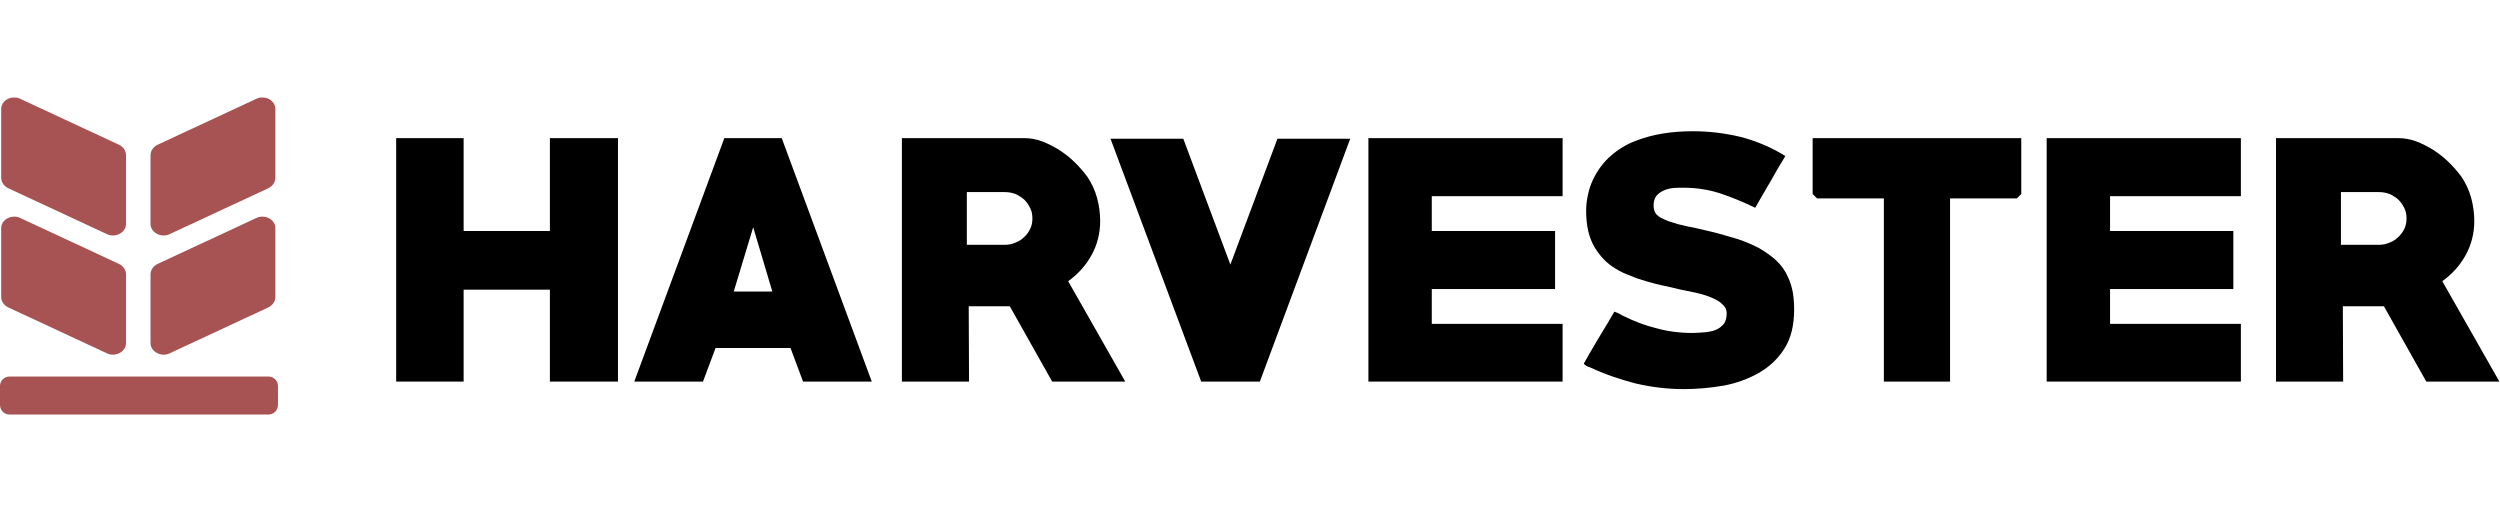
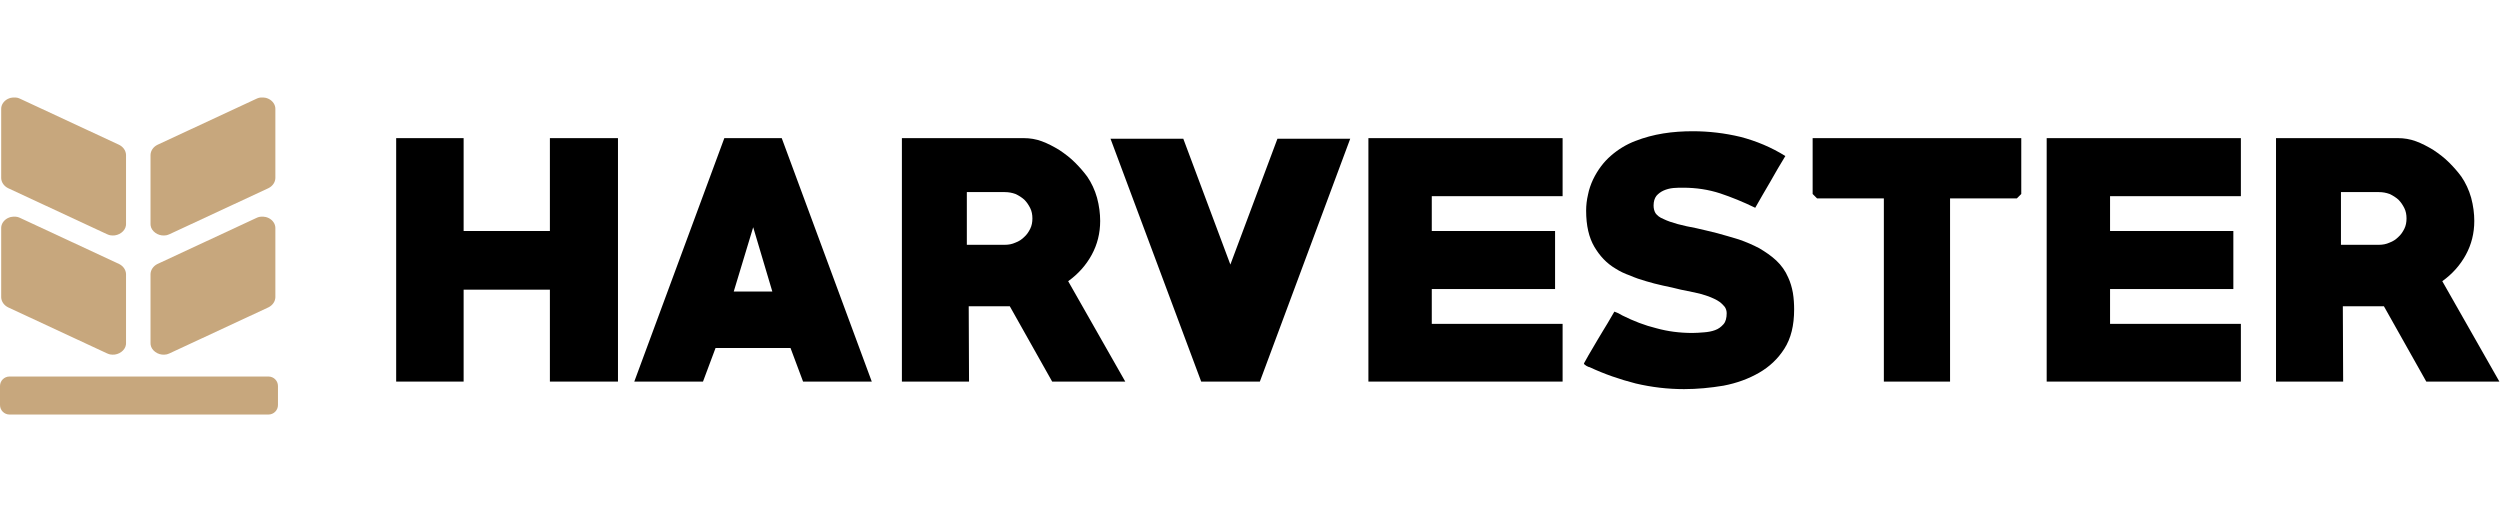
<svg xmlns="http://www.w3.org/2000/svg" width="100%" height="100%" viewBox="0 0 770 158" version="1.1" xml:space="preserve" style="fill-rule:evenodd;clip-rule:evenodd;stroke-linejoin:round;stroke-miterlimit:2;">
  <g transform="matrix(1,0,0,1,-214.221,-22.15)">
    <g transform="matrix(8.05229,0,0,8.05229,-3005.33,-1620.89)">
      <g transform="matrix(12,0,0,12,414.288,218.642)">
        <path d="M0.548,0L0.548,-0.293L0.273,-0.293L0.273,0L0.058,0L0.058,-0.776L0.273,-0.776L0.273,-0.48L0.548,-0.48L0.548,-0.776L0.765,-0.776L0.765,0L0.548,0Z" style="fill-rule:nonzero;" />
      </g>
      <g transform="matrix(12,0,0,12,423.636,218.642)">
        <path d="M0.576,0L0.536,-0.107L0.297,-0.107L0.257,0L0.038,0L0.325,-0.776L0.508,-0.776L0.795,0L0.576,0ZM0.417,-0.492L0.355,-0.287L0.478,-0.287L0.417,-0.492Z" style="fill-rule:nonzero;" />
      </g>
      <g transform="matrix(12,0,0,12,433.8,218.642)">
        <path d="M0.523,0L0.388,-0.24L0.257,-0.24L0.258,0L0.044,0L0.044,-0.776L0.433,-0.776C0.452,-0.776 0.471,-0.773 0.49,-0.766C0.509,-0.759 0.528,-0.749 0.546,-0.738C0.564,-0.726 0.581,-0.713 0.596,-0.698C0.611,-0.683 0.624,-0.668 0.635,-0.653C0.648,-0.634 0.659,-0.611 0.666,-0.586C0.673,-0.56 0.676,-0.535 0.676,-0.512C0.676,-0.473 0.667,-0.437 0.649,-0.404C0.631,-0.371 0.606,-0.343 0.574,-0.32L0.756,0L0.523,0ZM0.372,-0.604L0.251,-0.604L0.251,-0.436L0.372,-0.436C0.384,-0.436 0.395,-0.438 0.406,-0.443C0.417,-0.447 0.426,-0.453 0.434,-0.461C0.442,-0.468 0.448,-0.477 0.453,-0.487C0.458,-0.497 0.46,-0.508 0.46,-0.52C0.46,-0.532 0.458,-0.543 0.453,-0.553C0.448,-0.563 0.442,-0.572 0.434,-0.58C0.426,-0.587 0.417,-0.593 0.406,-0.598C0.395,-0.602 0.384,-0.604 0.372,-0.604Z" style="fill-rule:nonzero;" />
      </g>
      <g transform="matrix(12,0,0,12,441.984,218.642)">
        <path d="M0.503,0L0.316,0L0.027,-0.774L0.259,-0.774L0.409,-0.373L0.559,-0.774L0.791,-0.774L0.503,0Z" style="fill-rule:nonzero;" />
      </g>
      <g transform="matrix(12,0,0,12,451.632,218.642)">
        <path d="M0.045,0L0.045,-0.776L0.664,-0.776L0.664,-0.591L0.247,-0.591L0.247,-0.48L0.64,-0.48L0.64,-0.295L0.247,-0.295L0.247,-0.184L0.664,-0.184L0.664,0L0.045,0Z" style="fill-rule:nonzero;" />
      </g>
      <g transform="matrix(12,0,0,12,459.996,218.642)">
        <path d="M0.354,0.024C0.302,0.024 0.251,0.018 0.2,0.006C0.149,-0.007 0.1,-0.024 0.053,-0.046C0.052,-0.046 0.048,-0.047 0.043,-0.05C0.038,-0.053 0.035,-0.056 0.035,-0.057C0.035,-0.058 0.036,-0.06 0.039,-0.065C0.042,-0.07 0.045,-0.076 0.049,-0.083L0.079,-0.134C0.09,-0.153 0.101,-0.17 0.111,-0.187C0.121,-0.204 0.128,-0.216 0.132,-0.223C0.141,-0.22 0.149,-0.216 0.157,-0.211C0.193,-0.193 0.229,-0.179 0.266,-0.17C0.302,-0.16 0.34,-0.155 0.381,-0.155C0.392,-0.155 0.405,-0.156 0.418,-0.157C0.431,-0.158 0.442,-0.16 0.453,-0.164C0.464,-0.168 0.472,-0.174 0.48,-0.183C0.487,-0.191 0.49,-0.203 0.49,-0.218C0.49,-0.225 0.488,-0.232 0.484,-0.238C0.48,-0.243 0.475,-0.248 0.469,-0.253C0.463,-0.257 0.457,-0.261 0.45,-0.264C0.443,-0.267 0.437,-0.27 0.431,-0.272C0.417,-0.277 0.403,-0.281 0.388,-0.284C0.373,-0.287 0.359,-0.29 0.344,-0.293C0.325,-0.298 0.306,-0.302 0.287,-0.306C0.268,-0.31 0.25,-0.315 0.233,-0.32C0.215,-0.325 0.198,-0.331 0.182,-0.338C0.165,-0.344 0.15,-0.351 0.136,-0.36C0.107,-0.377 0.085,-0.401 0.068,-0.43C0.051,-0.459 0.042,-0.497 0.042,-0.545C0.042,-0.562 0.044,-0.579 0.048,-0.596C0.051,-0.612 0.057,-0.629 0.064,-0.644C0.079,-0.675 0.098,-0.7 0.121,-0.72C0.144,-0.74 0.17,-0.756 0.199,-0.767C0.227,-0.778 0.257,-0.786 0.288,-0.791C0.319,-0.796 0.351,-0.798 0.382,-0.798C0.433,-0.798 0.484,-0.792 0.534,-0.78C0.584,-0.767 0.632,-0.747 0.677,-0.719C0.66,-0.691 0.644,-0.664 0.629,-0.637C0.613,-0.61 0.597,-0.582 0.581,-0.554C0.542,-0.573 0.505,-0.588 0.469,-0.6C0.432,-0.612 0.393,-0.618 0.351,-0.618C0.341,-0.618 0.331,-0.618 0.32,-0.617C0.309,-0.616 0.298,-0.613 0.289,-0.609C0.28,-0.605 0.272,-0.599 0.266,-0.592C0.26,-0.584 0.257,-0.574 0.257,-0.561C0.257,-0.552 0.259,-0.544 0.263,-0.537C0.268,-0.53 0.276,-0.523 0.289,-0.518C0.301,-0.512 0.316,-0.507 0.334,-0.502C0.352,-0.497 0.372,-0.493 0.393,-0.489C0.414,-0.484 0.437,-0.479 0.46,-0.473C0.483,-0.467 0.505,-0.46 0.529,-0.453C0.552,-0.445 0.573,-0.436 0.594,-0.425C0.614,-0.413 0.632,-0.401 0.648,-0.386C0.664,-0.371 0.677,-0.353 0.686,-0.332C0.693,-0.317 0.698,-0.3 0.701,-0.283C0.704,-0.265 0.705,-0.247 0.705,-0.23C0.705,-0.179 0.695,-0.138 0.674,-0.105C0.653,-0.072 0.626,-0.047 0.593,-0.028C0.56,-0.009 0.522,0.005 0.48,0.013C0.438,0.02 0.396,0.024 0.354,0.024Z" style="fill-rule:nonzero;" />
      </g>
      <g transform="matrix(12,0,0,12,468.72,218.642)">
        <path d="M0.688,-0.584L0.475,-0.584L0.475,0L0.264,0L0.264,-0.584L0.051,-0.584L0.037,-0.598L0.037,-0.776L0.702,-0.776L0.702,-0.598L0.688,-0.584Z" style="fill-rule:nonzero;" />
      </g>
      <g transform="matrix(12,0,0,12,477.576,218.642)">
        <path d="M0.045,0L0.045,-0.776L0.664,-0.776L0.664,-0.591L0.247,-0.591L0.247,-0.48L0.64,-0.48L0.64,-0.295L0.247,-0.295L0.247,-0.184L0.664,-0.184L0.664,0L0.045,0Z" style="fill-rule:nonzero;" />
      </g>
      <g transform="matrix(12,0,0,12,486.36,218.642)">
        <path d="M0.523,0L0.388,-0.24L0.257,-0.24L0.258,0L0.044,0L0.044,-0.776L0.433,-0.776C0.452,-0.776 0.471,-0.773 0.49,-0.766C0.509,-0.759 0.528,-0.749 0.546,-0.738C0.564,-0.726 0.581,-0.713 0.596,-0.698C0.611,-0.683 0.624,-0.668 0.635,-0.653C0.648,-0.634 0.659,-0.611 0.666,-0.586C0.673,-0.56 0.676,-0.535 0.676,-0.512C0.676,-0.473 0.667,-0.437 0.649,-0.404C0.631,-0.371 0.606,-0.343 0.574,-0.32L0.756,0L0.523,0ZM0.372,-0.604L0.251,-0.604L0.251,-0.436L0.372,-0.436C0.384,-0.436 0.395,-0.438 0.406,-0.443C0.417,-0.447 0.426,-0.453 0.434,-0.461C0.442,-0.468 0.448,-0.477 0.453,-0.487C0.458,-0.497 0.46,-0.508 0.46,-0.52C0.46,-0.532 0.458,-0.543 0.453,-0.553C0.448,-0.563 0.442,-0.572 0.434,-0.58C0.426,-0.587 0.417,-0.593 0.406,-0.598C0.395,-0.602 0.384,-0.604 0.372,-0.604Z" style="fill-rule:nonzero;" />
      </g>
    </g>
    <g transform="matrix(0.29773,0,0,0.251926,219.105,73.4605)">
      <g transform="matrix(2.00959,0,0,2.08123,-48.166,-146.276)">
-         <path d="M151.382,99.706C152.653,99.84 152.857,99.957 153.399,100.177C155.581,101.063 157.212,103.167 157.507,105.525C157.553,105.892 157.548,105.986 157.559,106.355L157.559,147.069C157.481,149.518 156.136,151.745 154.019,152.957L103.087,179.998C101.711,180.674 101.215,180.72 100.303,180.767C96.992,180.937 93.767,178.295 93.346,174.939C93.3,174.572 93.306,174.479 93.294,174.109L93.294,133.396C93.372,130.946 94.717,128.72 96.835,127.507L147.766,100.467C148.792,99.962 149.345,99.62 151.382,99.706Z" style="fill:rgb(168,83,83);" />
+         <path d="M151.382,99.706C152.653,99.84 152.857,99.957 153.399,100.177C155.581,101.063 157.212,103.167 157.507,105.525C157.553,105.892 157.548,105.986 157.559,106.355L157.559,147.069C157.481,149.518 156.136,151.745 154.019,152.957L103.087,179.998C101.711,180.674 101.215,180.72 100.303,180.767C96.992,180.937 93.767,178.295 93.346,174.939C93.3,174.572 93.306,174.479 93.294,174.109L93.294,133.396C93.372,130.946 94.717,128.72 96.835,127.507L147.766,100.467C148.792,99.962 149.345,99.62 151.382,99.706Z" style="fill:rgb(199,167,125);" />
      </g>
      <g transform="matrix(2.00959,0,0,2.08123,-48.166,-291.982)">
-         <path d="M151.382,99.706C152.653,99.84 152.857,99.957 153.399,100.177C155.581,101.063 157.212,103.167 157.507,105.525C157.553,105.892 157.548,105.986 157.559,106.355L157.559,147.069C157.481,149.518 156.136,151.745 154.019,152.957L103.087,179.998C101.711,180.674 101.215,180.72 100.303,180.767C96.992,180.937 93.767,178.295 93.346,174.939C93.3,174.572 93.306,174.479 93.294,174.109L93.294,133.396C93.372,130.946 94.717,128.72 96.835,127.507L147.766,100.467C148.792,99.962 149.345,99.62 151.382,99.706Z" style="fill:rgb(168,83,83);" />
+         <path d="M151.382,99.706C152.653,99.84 152.857,99.957 153.399,100.177C155.581,101.063 157.212,103.167 157.507,105.525C157.553,105.892 157.548,105.986 157.559,106.355L157.559,147.069C157.481,149.518 156.136,151.745 154.019,152.957L103.087,179.998C101.711,180.674 101.215,180.72 100.303,180.767C96.992,180.937 93.767,178.295 93.346,174.939C93.3,174.572 93.306,174.479 93.294,174.109L93.294,133.396C93.372,130.946 94.717,128.72 96.835,127.507L147.766,100.467C148.792,99.962 149.345,99.62 151.382,99.706Z" style="fill:rgb(199,167,125);" />
      </g>
      <g transform="matrix(-2.00959,0,0,2.08123,301.455,-146.276)">
-         <path d="M151.382,99.706C152.653,99.84 152.857,99.957 153.399,100.177C155.581,101.063 157.212,103.167 157.507,105.525C157.553,105.892 157.548,105.986 157.559,106.355L157.559,147.069C157.481,149.518 156.136,151.745 154.019,152.957L103.087,179.998C101.711,180.674 101.215,180.72 100.303,180.767C96.992,180.937 93.767,178.295 93.346,174.939C93.3,174.572 93.306,174.479 93.294,174.109L93.294,133.396C93.372,130.946 94.717,128.72 96.835,127.507L147.766,100.467C148.792,99.962 149.345,99.62 151.382,99.706Z" style="fill:rgb(168,83,83);" />
+         <path d="M151.382,99.706C152.653,99.84 152.857,99.957 153.399,100.177C155.581,101.063 157.212,103.167 157.507,105.525C157.553,105.892 157.548,105.986 157.559,106.355L157.559,147.069C157.481,149.518 156.136,151.745 154.019,152.957L103.087,179.998C101.711,180.674 101.215,180.72 100.303,180.767C96.992,180.937 93.767,178.295 93.346,174.939C93.3,174.572 93.306,174.479 93.294,174.109L93.294,133.396C93.372,130.946 94.717,128.72 96.835,127.507L147.766,100.467C148.792,99.962 149.345,99.62 151.382,99.706Z" style="fill:rgb(199,167,125);" />
      </g>
      <g transform="matrix(-2.00959,0,0,2.08123,301.455,-291.982)">
-         <path d="M151.382,99.706C152.653,99.84 152.857,99.957 153.399,100.177C155.581,101.063 157.212,103.167 157.507,105.525C157.553,105.892 157.548,105.986 157.559,106.355L157.559,147.069C157.481,149.518 156.136,151.745 154.019,152.957L103.087,179.998C101.711,180.674 101.215,180.72 100.303,180.767C96.992,180.937 93.767,178.295 93.346,174.939C93.3,174.572 93.306,174.479 93.294,174.109L93.294,133.396C93.372,130.946 94.717,128.72 96.835,127.507L147.766,100.467C148.792,99.962 149.345,99.62 151.382,99.706Z" style="fill:rgb(168,83,83);" />
+         <path d="M151.382,99.706C152.653,99.84 152.857,99.957 153.399,100.177C155.581,101.063 157.212,103.167 157.507,105.525C157.553,105.892 157.548,105.986 157.559,106.355L157.559,147.069C157.481,149.518 156.136,151.745 154.019,152.957L103.087,179.998C101.711,180.674 101.215,180.72 100.303,180.767C96.992,180.937 93.767,178.295 93.346,174.939C93.3,174.572 93.306,174.479 93.294,174.109L93.294,133.396C93.372,130.946 94.717,128.72 96.835,127.507L147.766,100.467C148.792,99.962 149.345,99.62 151.382,99.706Z" style="fill:rgb(199,167,125);" />
      </g>
      <g transform="matrix(5.06497,0,0,2.37098,-1086.49,-65.7776)">
-         <path d="M268.046,140.892C268.046,138.187 267.176,135.991 266.105,135.991L213.213,135.991C212.142,135.991 211.272,138.187 211.272,140.892L211.272,150.692C211.272,153.396 212.142,155.592 213.213,155.592L266.105,155.592C267.176,155.592 268.046,153.396 268.046,150.692L268.046,140.892Z" style="fill:rgb(168,83,83);" />
+         <path d="M268.046,140.892C268.046,138.187 267.176,135.991 266.105,135.991L213.213,135.991C212.142,135.991 211.272,138.187 211.272,140.892L211.272,150.692C211.272,153.396 212.142,155.592 213.213,155.592L266.105,155.592C267.176,155.592 268.046,153.396 268.046,150.692L268.046,140.892Z" style="fill:rgb(199,167,125);" />
      </g>
    </g>
  </g>
</svg>
